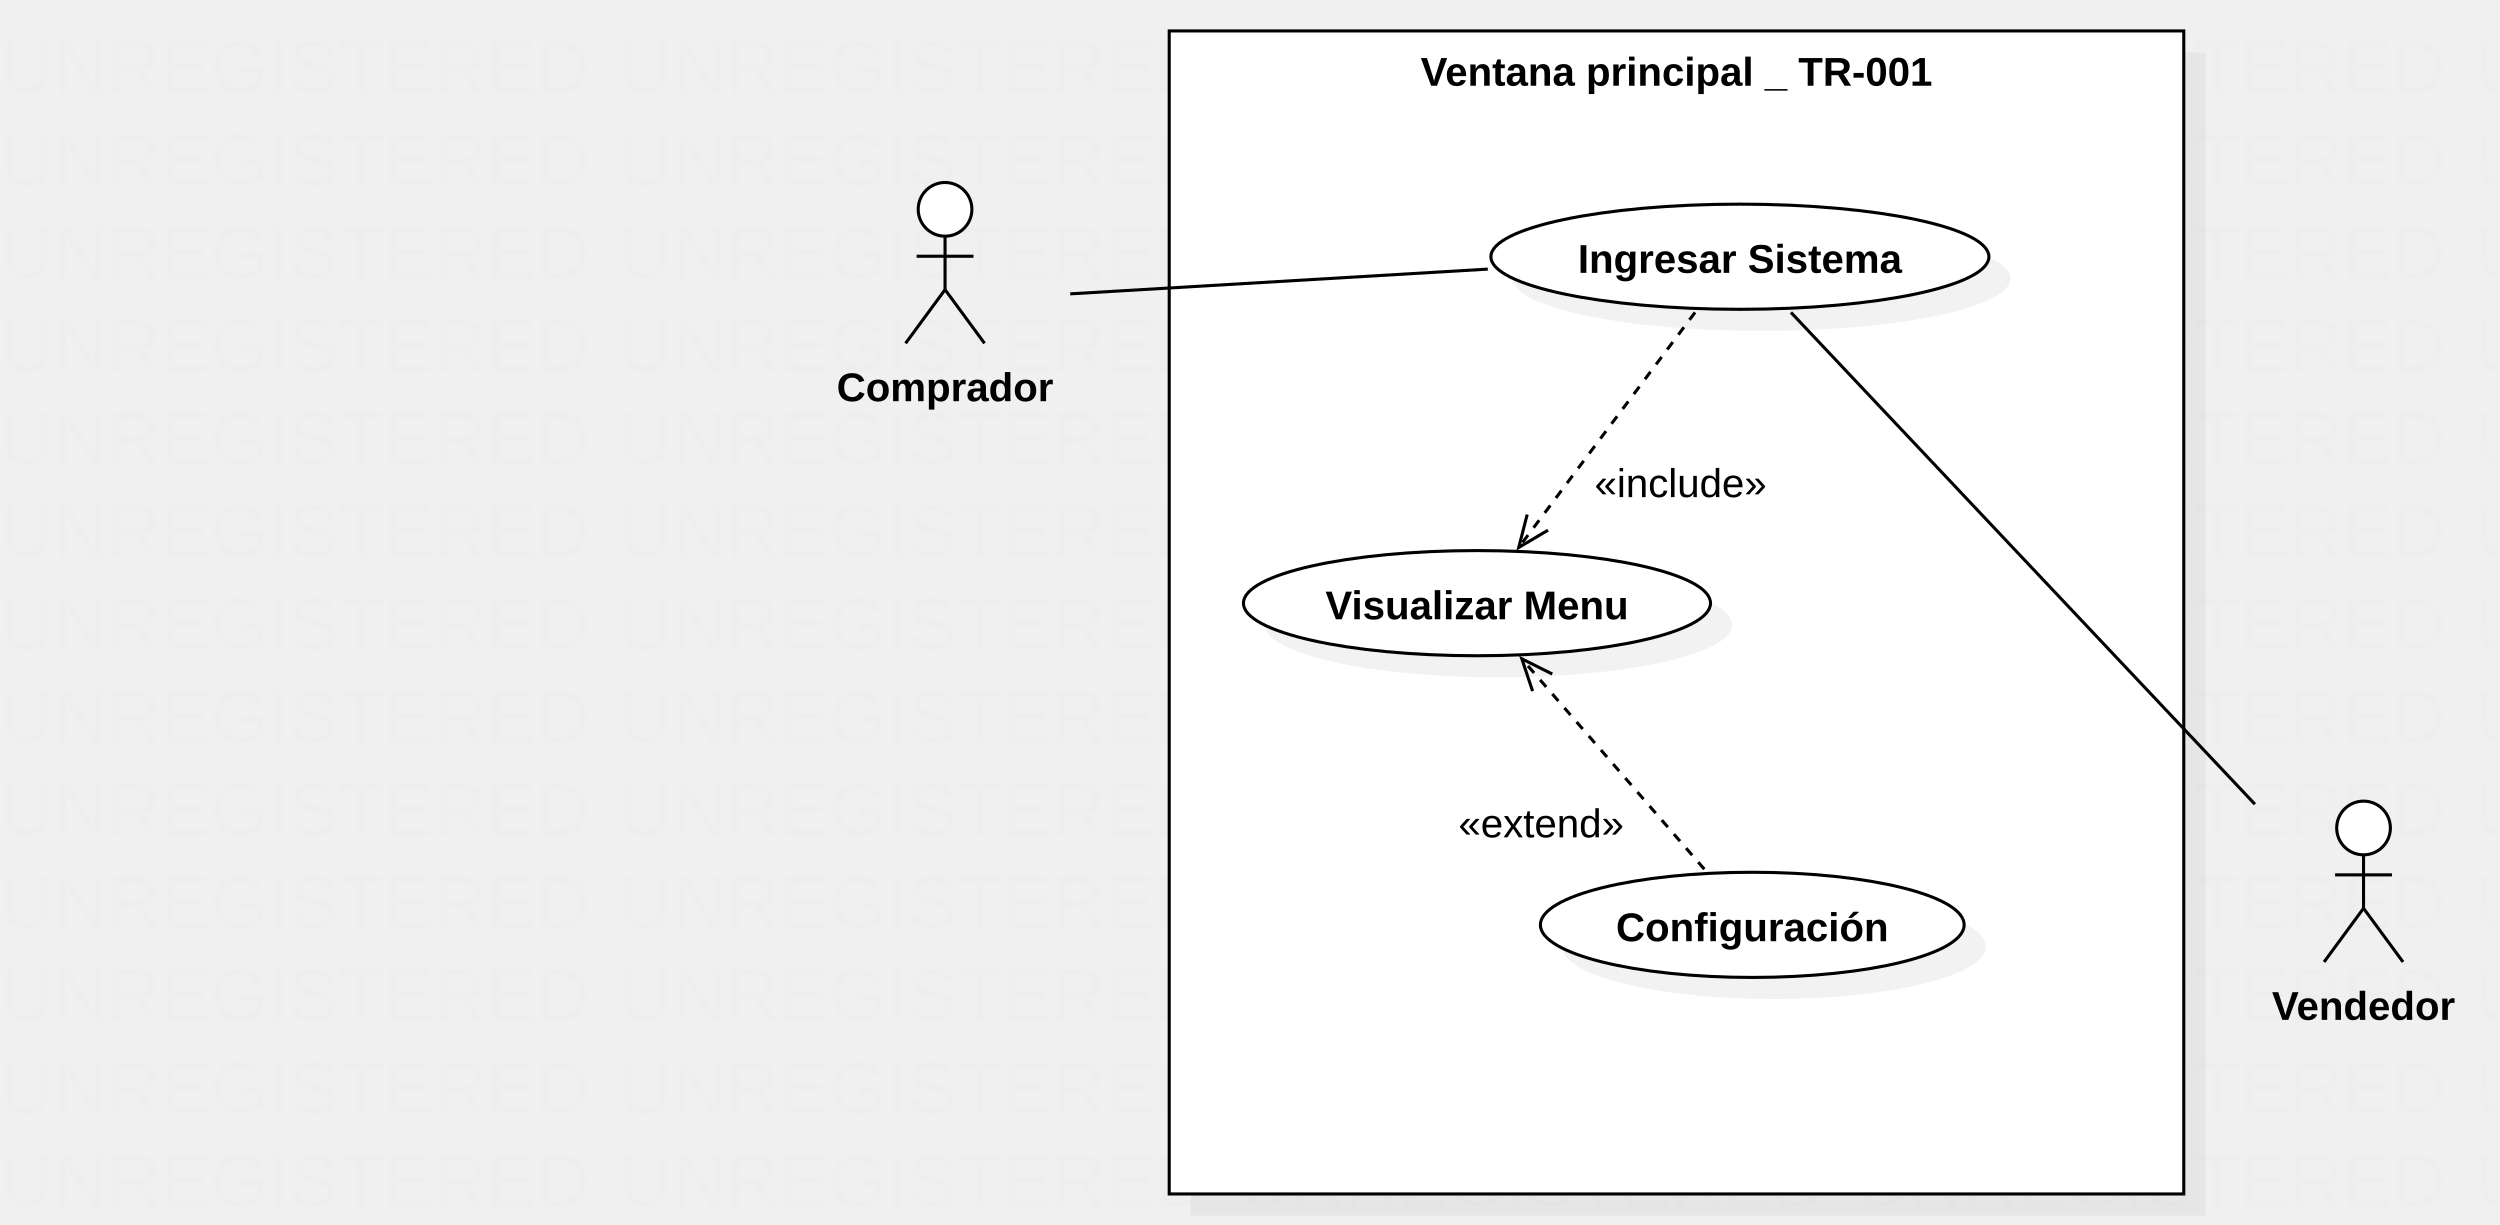
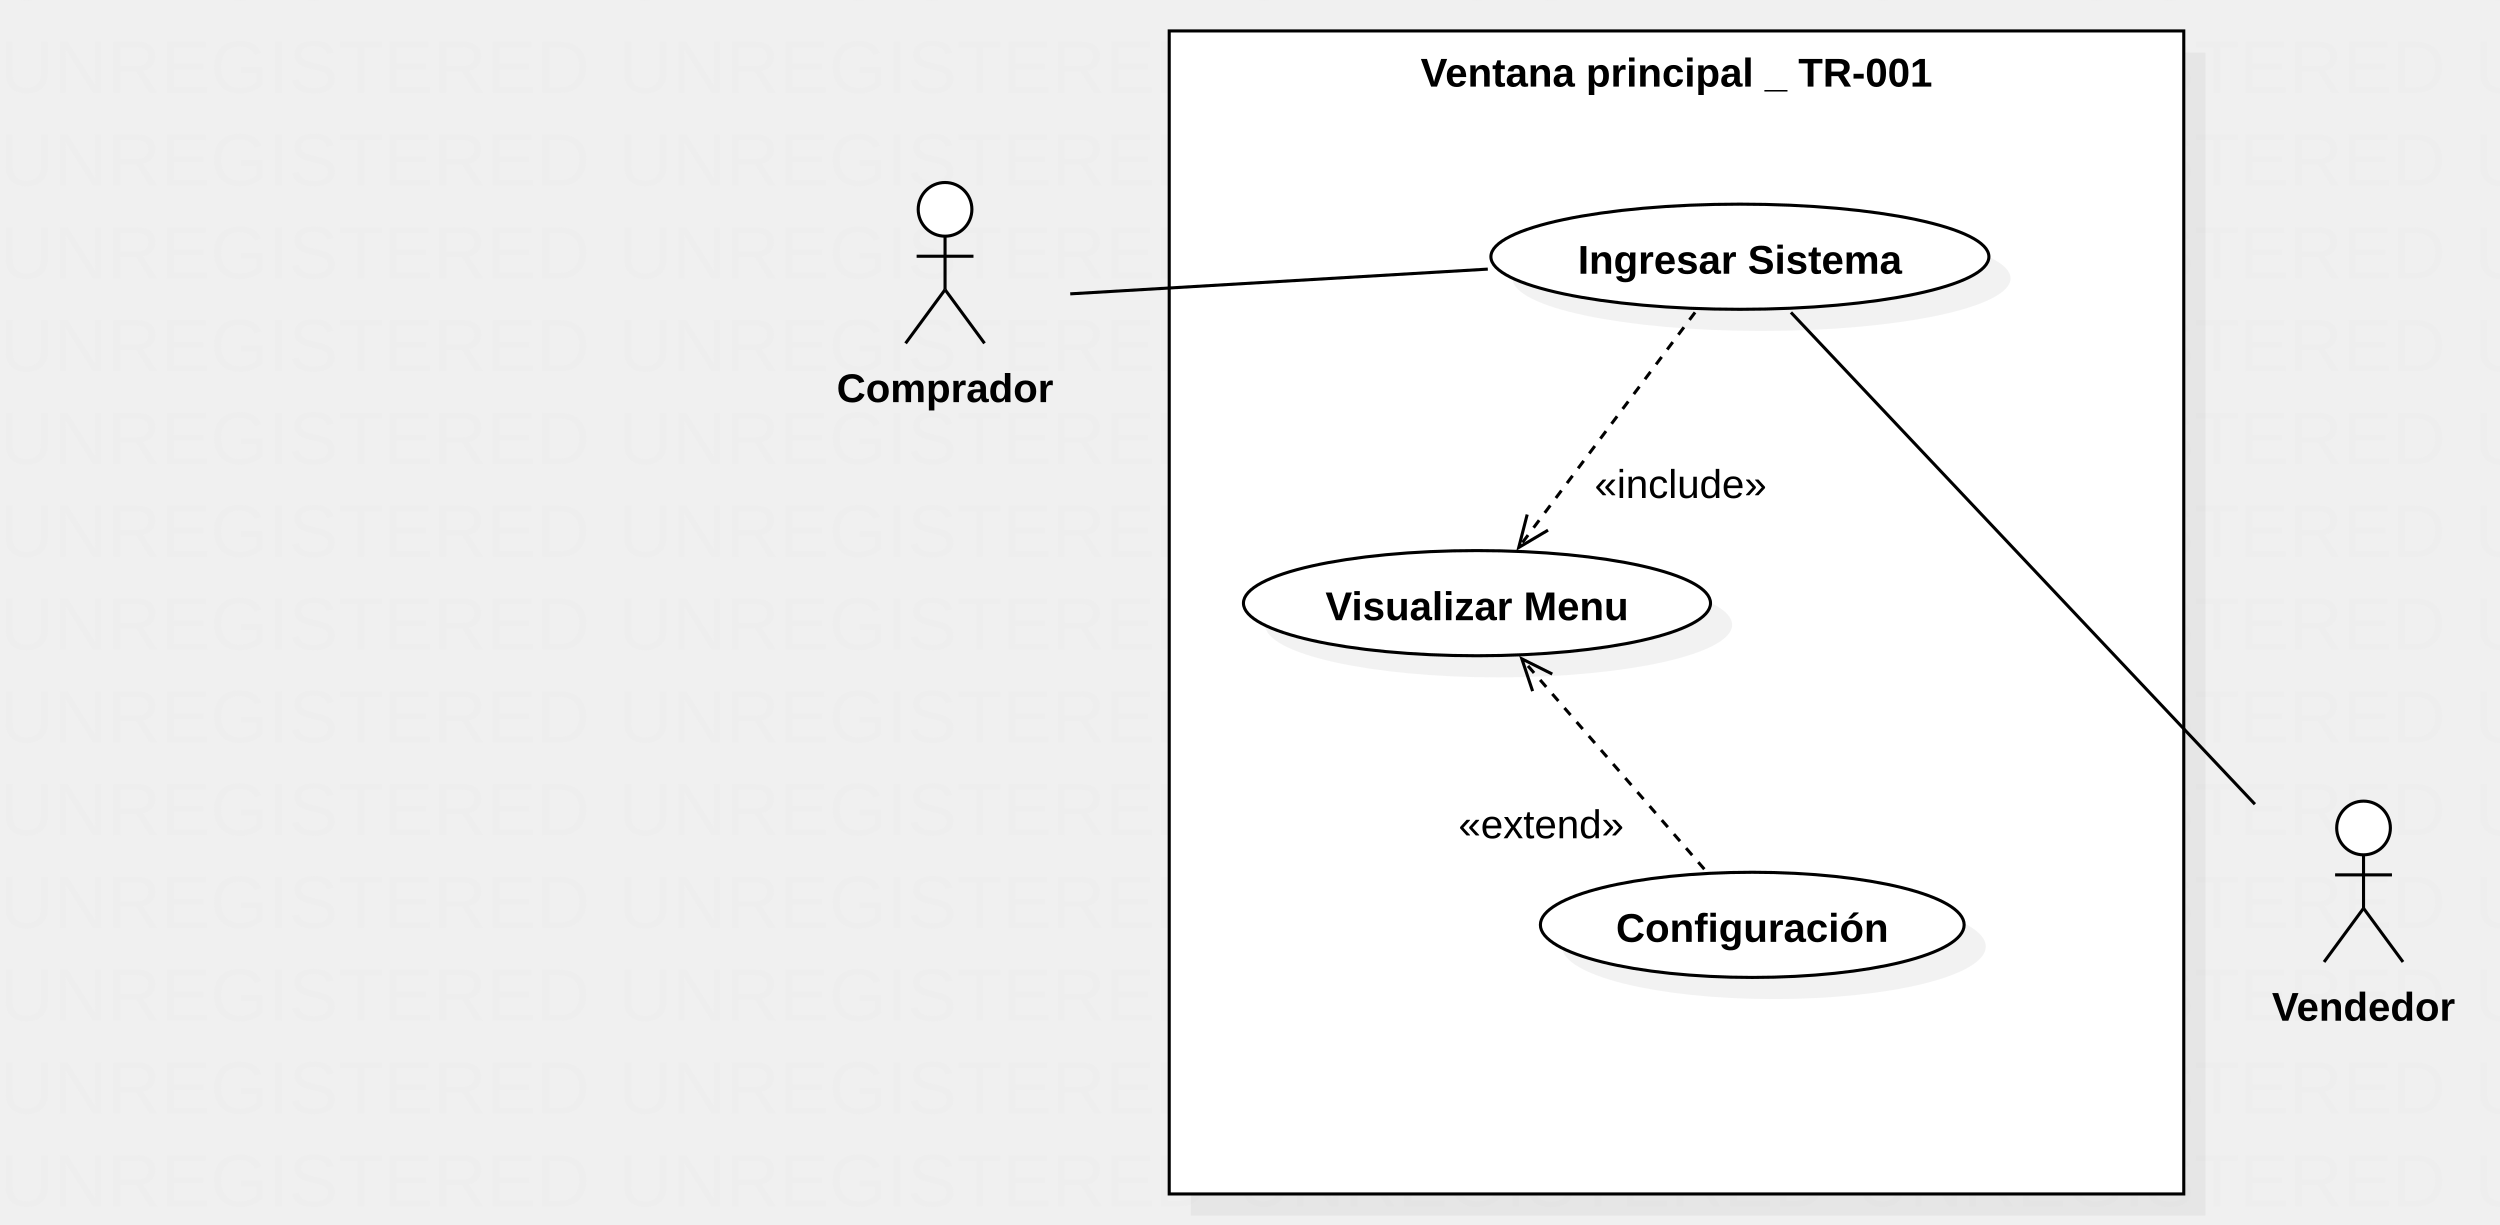
<svg xmlns="http://www.w3.org/2000/svg" version="1.1" width="808.236" height="396">
  <defs />
  <g>
    <text fill="#eeeeee" stroke="none" font-family="Arial" font-size="24px" font-style="normal" font-weight="normal" text-decoration="none" x="0" y="0">UNREGISTERED</text>
    <text fill="#eeeeee" stroke="none" font-family="Arial" font-size="24px" font-style="normal" font-weight="normal" text-decoration="none" x="0" y="30">UNREGISTERED</text>
    <text fill="#eeeeee" stroke="none" font-family="Arial" font-size="24px" font-style="normal" font-weight="normal" text-decoration="none" x="0" y="60">UNREGISTERED</text>
    <text fill="#eeeeee" stroke="none" font-family="Arial" font-size="24px" font-style="normal" font-weight="normal" text-decoration="none" x="0" y="90">UNREGISTERED</text>
    <text fill="#eeeeee" stroke="none" font-family="Arial" font-size="24px" font-style="normal" font-weight="normal" text-decoration="none" x="0" y="120">UNREGISTERED</text>
    <text fill="#eeeeee" stroke="none" font-family="Arial" font-size="24px" font-style="normal" font-weight="normal" text-decoration="none" x="0" y="150">UNREGISTERED</text>
    <text fill="#eeeeee" stroke="none" font-family="Arial" font-size="24px" font-style="normal" font-weight="normal" text-decoration="none" x="0" y="180">UNREGISTERED</text>
    <text fill="#eeeeee" stroke="none" font-family="Arial" font-size="24px" font-style="normal" font-weight="normal" text-decoration="none" x="0" y="210">UNREGISTERED</text>
    <text fill="#eeeeee" stroke="none" font-family="Arial" font-size="24px" font-style="normal" font-weight="normal" text-decoration="none" x="0" y="240">UNREGISTERED</text>
    <text fill="#eeeeee" stroke="none" font-family="Arial" font-size="24px" font-style="normal" font-weight="normal" text-decoration="none" x="0" y="270">UNREGISTERED</text>
    <text fill="#eeeeee" stroke="none" font-family="Arial" font-size="24px" font-style="normal" font-weight="normal" text-decoration="none" x="0" y="300">UNREGISTERED</text>
    <text fill="#eeeeee" stroke="none" font-family="Arial" font-size="24px" font-style="normal" font-weight="normal" text-decoration="none" x="0" y="330">UNREGISTERED</text>
    <text fill="#eeeeee" stroke="none" font-family="Arial" font-size="24px" font-style="normal" font-weight="normal" text-decoration="none" x="0" y="360">UNREGISTERED</text>
    <text fill="#eeeeee" stroke="none" font-family="Arial" font-size="24px" font-style="normal" font-weight="normal" text-decoration="none" x="0" y="390">UNREGISTERED</text>
    <text fill="#eeeeee" stroke="none" font-family="Arial" font-size="24px" font-style="normal" font-weight="normal" text-decoration="none" x="200" y="0">UNREGISTERED</text>
    <text fill="#eeeeee" stroke="none" font-family="Arial" font-size="24px" font-style="normal" font-weight="normal" text-decoration="none" x="200" y="30">UNREGISTERED</text>
    <text fill="#eeeeee" stroke="none" font-family="Arial" font-size="24px" font-style="normal" font-weight="normal" text-decoration="none" x="200" y="60">UNREGISTERED</text>
    <text fill="#eeeeee" stroke="none" font-family="Arial" font-size="24px" font-style="normal" font-weight="normal" text-decoration="none" x="200" y="90">UNREGISTERED</text>
    <text fill="#eeeeee" stroke="none" font-family="Arial" font-size="24px" font-style="normal" font-weight="normal" text-decoration="none" x="200" y="120">UNREGISTERED</text>
    <text fill="#eeeeee" stroke="none" font-family="Arial" font-size="24px" font-style="normal" font-weight="normal" text-decoration="none" x="200" y="150">UNREGISTERED</text>
    <text fill="#eeeeee" stroke="none" font-family="Arial" font-size="24px" font-style="normal" font-weight="normal" text-decoration="none" x="200" y="180">UNREGISTERED</text>
    <text fill="#eeeeee" stroke="none" font-family="Arial" font-size="24px" font-style="normal" font-weight="normal" text-decoration="none" x="200" y="210">UNREGISTERED</text>
    <text fill="#eeeeee" stroke="none" font-family="Arial" font-size="24px" font-style="normal" font-weight="normal" text-decoration="none" x="200" y="240">UNREGISTERED</text>
    <text fill="#eeeeee" stroke="none" font-family="Arial" font-size="24px" font-style="normal" font-weight="normal" text-decoration="none" x="200" y="270">UNREGISTERED</text>
    <text fill="#eeeeee" stroke="none" font-family="Arial" font-size="24px" font-style="normal" font-weight="normal" text-decoration="none" x="200" y="300">UNREGISTERED</text>
    <text fill="#eeeeee" stroke="none" font-family="Arial" font-size="24px" font-style="normal" font-weight="normal" text-decoration="none" x="200" y="330">UNREGISTERED</text>
    <text fill="#eeeeee" stroke="none" font-family="Arial" font-size="24px" font-style="normal" font-weight="normal" text-decoration="none" x="200" y="360">UNREGISTERED</text>
    <text fill="#eeeeee" stroke="none" font-family="Arial" font-size="24px" font-style="normal" font-weight="normal" text-decoration="none" x="200" y="390">UNREGISTERED</text>
    <text fill="#eeeeee" stroke="none" font-family="Arial" font-size="24px" font-style="normal" font-weight="normal" text-decoration="none" x="400" y="0">UNREGISTERED</text>
    <text fill="#eeeeee" stroke="none" font-family="Arial" font-size="24px" font-style="normal" font-weight="normal" text-decoration="none" x="400" y="30">UNREGISTERED</text>
    <text fill="#eeeeee" stroke="none" font-family="Arial" font-size="24px" font-style="normal" font-weight="normal" text-decoration="none" x="400" y="60">UNREGISTERED</text>
    <text fill="#eeeeee" stroke="none" font-family="Arial" font-size="24px" font-style="normal" font-weight="normal" text-decoration="none" x="400" y="90">UNREGISTERED</text>
    <text fill="#eeeeee" stroke="none" font-family="Arial" font-size="24px" font-style="normal" font-weight="normal" text-decoration="none" x="400" y="120">UNREGISTERED</text>
    <text fill="#eeeeee" stroke="none" font-family="Arial" font-size="24px" font-style="normal" font-weight="normal" text-decoration="none" x="400" y="150">UNREGISTERED</text>
    <text fill="#eeeeee" stroke="none" font-family="Arial" font-size="24px" font-style="normal" font-weight="normal" text-decoration="none" x="400" y="180">UNREGISTERED</text>
    <text fill="#eeeeee" stroke="none" font-family="Arial" font-size="24px" font-style="normal" font-weight="normal" text-decoration="none" x="400" y="210">UNREGISTERED</text>
    <text fill="#eeeeee" stroke="none" font-family="Arial" font-size="24px" font-style="normal" font-weight="normal" text-decoration="none" x="400" y="240">UNREGISTERED</text>
    <text fill="#eeeeee" stroke="none" font-family="Arial" font-size="24px" font-style="normal" font-weight="normal" text-decoration="none" x="400" y="270">UNREGISTERED</text>
    <text fill="#eeeeee" stroke="none" font-family="Arial" font-size="24px" font-style="normal" font-weight="normal" text-decoration="none" x="400" y="300">UNREGISTERED</text>
    <text fill="#eeeeee" stroke="none" font-family="Arial" font-size="24px" font-style="normal" font-weight="normal" text-decoration="none" x="400" y="330">UNREGISTERED</text>
    <text fill="#eeeeee" stroke="none" font-family="Arial" font-size="24px" font-style="normal" font-weight="normal" text-decoration="none" x="400" y="360">UNREGISTERED</text>
    <text fill="#eeeeee" stroke="none" font-family="Arial" font-size="24px" font-style="normal" font-weight="normal" text-decoration="none" x="400" y="390">UNREGISTERED</text>
    <text fill="#eeeeee" stroke="none" font-family="Arial" font-size="24px" font-style="normal" font-weight="normal" text-decoration="none" x="600" y="0">UNREGISTERED</text>
    <text fill="#eeeeee" stroke="none" font-family="Arial" font-size="24px" font-style="normal" font-weight="normal" text-decoration="none" x="600" y="30">UNREGISTERED</text>
    <text fill="#eeeeee" stroke="none" font-family="Arial" font-size="24px" font-style="normal" font-weight="normal" text-decoration="none" x="600" y="60">UNREGISTERED</text>
    <text fill="#eeeeee" stroke="none" font-family="Arial" font-size="24px" font-style="normal" font-weight="normal" text-decoration="none" x="600" y="90">UNREGISTERED</text>
    <text fill="#eeeeee" stroke="none" font-family="Arial" font-size="24px" font-style="normal" font-weight="normal" text-decoration="none" x="600" y="120">UNREGISTERED</text>
    <text fill="#eeeeee" stroke="none" font-family="Arial" font-size="24px" font-style="normal" font-weight="normal" text-decoration="none" x="600" y="150">UNREGISTERED</text>
    <text fill="#eeeeee" stroke="none" font-family="Arial" font-size="24px" font-style="normal" font-weight="normal" text-decoration="none" x="600" y="180">UNREGISTERED</text>
    <text fill="#eeeeee" stroke="none" font-family="Arial" font-size="24px" font-style="normal" font-weight="normal" text-decoration="none" x="600" y="210">UNREGISTERED</text>
    <text fill="#eeeeee" stroke="none" font-family="Arial" font-size="24px" font-style="normal" font-weight="normal" text-decoration="none" x="600" y="240">UNREGISTERED</text>
    <text fill="#eeeeee" stroke="none" font-family="Arial" font-size="24px" font-style="normal" font-weight="normal" text-decoration="none" x="600" y="270">UNREGISTERED</text>
    <text fill="#eeeeee" stroke="none" font-family="Arial" font-size="24px" font-style="normal" font-weight="normal" text-decoration="none" x="600" y="300">UNREGISTERED</text>
    <text fill="#eeeeee" stroke="none" font-family="Arial" font-size="24px" font-style="normal" font-weight="normal" text-decoration="none" x="600" y="330">UNREGISTERED</text>
    <text fill="#eeeeee" stroke="none" font-family="Arial" font-size="24px" font-style="normal" font-weight="normal" text-decoration="none" x="600" y="360">UNREGISTERED</text>
    <text fill="#eeeeee" stroke="none" font-family="Arial" font-size="24px" font-style="normal" font-weight="normal" text-decoration="none" x="600" y="390">UNREGISTERED</text>
    <text fill="#eeeeee" stroke="none" font-family="Arial" font-size="24px" font-style="normal" font-weight="normal" text-decoration="none" x="800" y="0">UNREGISTERED</text>
    <text fill="#eeeeee" stroke="none" font-family="Arial" font-size="24px" font-style="normal" font-weight="normal" text-decoration="none" x="800" y="30">UNREGISTERED</text>
    <text fill="#eeeeee" stroke="none" font-family="Arial" font-size="24px" font-style="normal" font-weight="normal" text-decoration="none" x="800" y="60">UNREGISTERED</text>
    <text fill="#eeeeee" stroke="none" font-family="Arial" font-size="24px" font-style="normal" font-weight="normal" text-decoration="none" x="800" y="90">UNREGISTERED</text>
    <text fill="#eeeeee" stroke="none" font-family="Arial" font-size="24px" font-style="normal" font-weight="normal" text-decoration="none" x="800" y="120">UNREGISTERED</text>
    <text fill="#eeeeee" stroke="none" font-family="Arial" font-size="24px" font-style="normal" font-weight="normal" text-decoration="none" x="800" y="150">UNREGISTERED</text>
    <text fill="#eeeeee" stroke="none" font-family="Arial" font-size="24px" font-style="normal" font-weight="normal" text-decoration="none" x="800" y="180">UNREGISTERED</text>
    <text fill="#eeeeee" stroke="none" font-family="Arial" font-size="24px" font-style="normal" font-weight="normal" text-decoration="none" x="800" y="210">UNREGISTERED</text>
    <text fill="#eeeeee" stroke="none" font-family="Arial" font-size="24px" font-style="normal" font-weight="normal" text-decoration="none" x="800" y="240">UNREGISTERED</text>
    <text fill="#eeeeee" stroke="none" font-family="Arial" font-size="24px" font-style="normal" font-weight="normal" text-decoration="none" x="800" y="270">UNREGISTERED</text>
    <text fill="#eeeeee" stroke="none" font-family="Arial" font-size="24px" font-style="normal" font-weight="normal" text-decoration="none" x="800" y="300">UNREGISTERED</text>
    <text fill="#eeeeee" stroke="none" font-family="Arial" font-size="24px" font-style="normal" font-weight="normal" text-decoration="none" x="800" y="330">UNREGISTERED</text>
    <text fill="#eeeeee" stroke="none" font-family="Arial" font-size="24px" font-style="normal" font-weight="normal" text-decoration="none" x="800" y="360">UNREGISTERED</text>
    <text fill="#eeeeee" stroke="none" font-family="Arial" font-size="24px" font-style="normal" font-weight="normal" text-decoration="none" x="800" y="390">UNREGISTERED</text>
    <g transform="translate(-182,-278) scale(1,1)">
      <rect fill="#C0C0C0" stroke="none" x="567" y="295" width="328" height="376" opacity="0.2" />
    </g>
    <g transform="translate(-182,-278) scale(1,1)">
      <rect fill="#ffffff" stroke="none" x="560" y="288" width="328" height="376" />
    </g>
    <g transform="translate(-182,-278) scale(1,1)">
      <path fill="none" stroke="#000000" d="M 560 288 L 888 288 L 888 664 L 560 664 L 560 288 Z Z" stroke-miterlimit="10" />
    </g>
    <g transform="translate(-182,-278) scale(1,1)">
      <g>
        <path fill="none" stroke="none" />
-         <text fill="#000000" stroke="none" font-family="Arial" font-size="13px" font-style="normal" font-weight="bold" text-decoration="none" x="641.277" y="305.71">Ventana principal _ TR-001</text>
+         <text fill="#000000" stroke="none" font-family="Arial" font-size="13px" font-style="normal" font-weight="bold" text-decoration="none" x="641.277" y="306">Ventana principal _ TR-001</text>
      </g>
    </g>
    <g transform="translate(-182,-278) scale(1,1)">
      <path fill="#ffffff" stroke="none" d="M 478.85 345.68 C 478.85 340.886 482.736 337 487.53 337 C 492.323 337 496.209 340.886 496.209 345.68 C 496.209 350.474 492.323 354.36 487.53 354.36 C 482.736 354.36 478.85 350.474 478.85 345.68 Z" />
    </g>
    <g transform="translate(-182,-278) scale(1,1)">
      <path fill="none" stroke="#000000" d="M 478.85 345.68 C 478.85 340.886 482.736 337 487.53 337 C 492.323 337 496.209 340.886 496.209 345.68 C 496.209 350.474 492.323 354.36 487.53 354.36 C 482.736 354.36 478.85 350.474 478.85 345.68 Z" stroke-miterlimit="10" />
    </g>
    <g transform="translate(-182,-278) scale(1,1)">
      <path fill="none" stroke="#000000" d="M 487.53 354.36 L 487.53 371.64" stroke-miterlimit="10" />
    </g>
    <g transform="translate(-182,-278) scale(1,1)">
      <path fill="none" stroke="#000000" d="M 478.34 360.84 L 496.719 360.84" stroke-miterlimit="10" />
    </g>
    <g transform="translate(-182,-278) scale(1,1)">
      <path fill="none" stroke="#000000" d="M 487.53 371.64 L 474.766 389" stroke-miterlimit="10" />
    </g>
    <g transform="translate(-182,-278) scale(1,1)">
      <path fill="none" stroke="#000000" d="M 487.53 371.64 L 500.293 389" stroke-miterlimit="10" />
    </g>
    <g transform="translate(-182,-278) scale(1,1)">
      <g>
        <path fill="none" stroke="none" />
-         <text fill="#000000" stroke="none" font-family="Arial" font-size="13px" font-style="normal" font-weight="bold" text-decoration="none" x="452.5" y="407.71">Comprador</text>
+         <text fill="#000000" stroke="none" font-family="Arial" font-size="13px" font-style="normal" font-weight="bold" text-decoration="none" x="452.5" y="408">Comprador</text>
      </g>
    </g>
    <g transform="translate(-182,-278) scale(1,1)">
      <path fill="#ffffff" stroke="none" d="M 937.439 545.68 C 937.439 540.886 941.325 537 946.118 537 C 950.912 537 954.797 540.886 954.797 545.68 C 954.797 550.474 950.912 554.36 946.118 554.36 C 941.325 554.36 937.439 550.474 937.439 545.68 Z" />
    </g>
    <g transform="translate(-182,-278) scale(1,1)">
      <path fill="none" stroke="#000000" d="M 937.439 545.68 C 937.439 540.886 941.325 537 946.118 537 C 950.912 537 954.797 540.886 954.797 545.68 C 954.797 550.474 950.912 554.36 946.118 554.36 C 941.325 554.36 937.439 550.474 937.439 545.68 Z" stroke-miterlimit="10" />
    </g>
    <g transform="translate(-182,-278) scale(1,1)">
      <path fill="none" stroke="#000000" d="M 946.118 554.36 L 946.118 571.64" stroke-miterlimit="10" />
    </g>
    <g transform="translate(-182,-278) scale(1,1)">
      <path fill="none" stroke="#000000" d="M 936.928 560.84 L 955.308 560.84" stroke-miterlimit="10" />
    </g>
    <g transform="translate(-182,-278) scale(1,1)">
      <path fill="none" stroke="#000000" d="M 946.118 571.64 L 933.355 589" stroke-miterlimit="10" />
    </g>
    <g transform="translate(-182,-278) scale(1,1)">
      <path fill="none" stroke="#000000" d="M 946.118 571.64 L 958.882 589" stroke-miterlimit="10" />
    </g>
    <g transform="translate(-182,-278) scale(1,1)">
      <g>
        <path fill="none" stroke="none" />
-         <text fill="#000000" stroke="none" font-family="Arial" font-size="13px" font-style="normal" font-weight="bold" text-decoration="none" x="916.5" y="607.71">Vendedor</text>
+         <text fill="#000000" stroke="none" font-family="Arial" font-size="13px" font-style="normal" font-weight="bold" text-decoration="none" x="916.5" y="608">Vendedor</text>
      </g>
    </g>
    <g transform="translate(-182,-278) scale(1,1)">
      <path fill="#C0C0C0" stroke="none" d="M 671 368 C 671 358.611 707.041 351 751.5 351 C 795.959 351 832 358.611 832 368 C 832 377.389 795.959 385 751.5 385 C 707.041 385 671 377.389 671 368 Z" opacity="0.2" />
    </g>
    <g transform="translate(-182,-278) scale(1,1)">
      <path fill="#ffffff" stroke="none" d="M 664 361 C 664 351.611 700.041 344 744.5 344 C 788.959 344 825 351.611 825 361 C 825 370.389 788.959 378 744.5 378 C 700.041 378 664 370.389 664 361 Z" />
    </g>
    <g transform="translate(-182,-278) scale(1,1)">
      <path fill="none" stroke="#000000" d="M 664 361 C 664 351.611 700.041 344 744.5 344 C 788.959 344 825 351.611 825 361 C 825 370.389 788.959 378 744.5 378 C 700.041 378 664 370.389 664 361 Z" stroke-miterlimit="10" />
    </g>
    <g transform="translate(-182,-278) scale(1,1)">
      <g>
        <path fill="none" stroke="none" />
-         <text fill="#000000" stroke="none" font-family="Arial" font-size="13px" font-style="normal" font-weight="bold" text-decoration="none" x="692.113" y="366.21">Ingresar Sistema</text>
+         <text fill="#000000" stroke="none" font-family="Arial" font-size="13px" font-style="normal" font-weight="bold" text-decoration="none" x="692.113" y="366.5">Ingresar Sistema</text>
      </g>
    </g>
    <g transform="translate(-182,-278) scale(1,1)">
      <path fill="#C0C0C0" stroke="none" d="M 591 480 C 591 470.611 624.802 463 666.5 463 C 708.198 463 742 470.611 742 480 C 742 489.389 708.198 497 666.5 497 C 624.802 497 591 489.389 591 480 Z" opacity="0.2" />
    </g>
    <g transform="translate(-182,-278) scale(1,1)">
      <path fill="#ffffff" stroke="none" d="M 584 473 C 584 463.611 617.802 456 659.5 456 C 701.198 456 735 463.611 735 473 C 735 482.389 701.198 490 659.5 490 C 617.802 490 584 482.389 584 473 Z" />
    </g>
    <g transform="translate(-182,-278) scale(1,1)">
      <path fill="none" stroke="#000000" d="M 584 473 C 584 463.611 617.802 456 659.5 456 C 701.198 456 735 463.611 735 473 C 735 482.389 701.198 490 659.5 490 C 617.802 490 584 482.389 584 473 Z" stroke-miterlimit="10" />
    </g>
    <g transform="translate(-182,-278) scale(1,1)">
      <g>
        <path fill="none" stroke="none" />
-         <text fill="#000000" stroke="none" font-family="Arial" font-size="13px" font-style="normal" font-weight="bold" text-decoration="none" x="610.493" y="478.21">Visualizar Menu</text>
+         <text fill="#000000" stroke="none" font-family="Arial" font-size="13px" font-style="normal" font-weight="bold" text-decoration="none" x="610.493" y="478.5">Visualizar Menu</text>
      </g>
    </g>
    <g transform="translate(-182,-278) scale(1,1)">
      <path fill="#C0C0C0" stroke="none" d="M 687 584 C 687 574.611 717.668 567 755.5 567 C 793.332 567 824 574.611 824 584 C 824 593.389 793.332 601 755.5 601 C 717.668 601 687 593.389 687 584 Z" opacity="0.2" />
    </g>
    <g transform="translate(-182,-278) scale(1,1)">
      <path fill="#ffffff" stroke="none" d="M 680 577 C 680 567.611 710.668 560 748.5 560 C 786.332 560 817 567.611 817 577 C 817 586.389 786.332 594 748.5 594 C 710.668 594 680 586.389 680 577 Z" />
    </g>
    <g transform="translate(-182,-278) scale(1,1)">
      <path fill="none" stroke="#000000" d="M 680 577 C 680 567.611 710.668 560 748.5 560 C 786.332 560 817 567.611 817 577 C 817 586.389 786.332 594 748.5 594 C 710.668 594 680 586.389 680 577 Z" stroke-miterlimit="10" />
    </g>
    <g transform="translate(-182,-278) scale(1,1)">
      <g>
        <path fill="none" stroke="none" />
-         <text fill="#000000" stroke="none" font-family="Arial" font-size="13px" font-style="normal" font-weight="bold" text-decoration="none" x="704.447" y="582.286">Configuración</text>
+         <text fill="#000000" stroke="none" font-family="Arial" font-size="13px" font-style="normal" font-weight="bold" text-decoration="none" x="704.447" y="582.5">Configuración</text>
      </g>
    </g>
    <g transform="translate(-182,-278) scale(1,1)">
      <path fill="none" stroke="#000000" d="M 528 373 L 663 365" stroke-miterlimit="10" />
    </g>
    <g transform="translate(-182,-278) scale(1,1)">
      <path fill="none" stroke="#000000" d="M 911 538 L 761 379" stroke-miterlimit="10" />
    </g>
    <g transform="translate(-182,-278) scale(1,1)">
      <path fill="none" stroke="#000000" d="M 730 379 L 673 455" stroke-miterlimit="10" stroke-dasharray="3" />
    </g>
    <g transform="translate(-182,-278) scale(1,1)">
      <path fill="none" stroke="#000000" d="M 675.73 444.344 L 673 455 L 682.465 449.396" stroke-miterlimit="10" />
    </g>
    <g transform="translate(-182,-278) scale(1,1)">
      <g>
        <path fill="none" stroke="none" />
-         <text fill="#000000" stroke="none" font-family="Arial" font-size="13px" font-style="normal" font-weight="normal" text-decoration="none" x="697.5" y="438.71">«include»</text>
+         <text fill="#000000" stroke="none" font-family="Arial" font-size="13px" font-style="normal" font-weight="normal" text-decoration="none" x="697.5" y="439">«include»</text>
      </g>
    </g>
    <g transform="translate(-182,-278) scale(1,1)">
      <path fill="none" stroke="#000000" d="M 733 559 L 674 491" stroke-miterlimit="10" stroke-dasharray="3" />
    </g>
    <g transform="translate(-182,-278) scale(1,1)">
      <path fill="none" stroke="#000000" d="M 683.84 495.917 L 674 491 L 677.481 501.435" stroke-miterlimit="10" />
    </g>
    <g transform="translate(-182,-278) scale(1,1)">
      <g>
        <path fill="none" stroke="none" />
-         <text fill="#000000" stroke="none" font-family="Arial" font-size="13px" font-style="normal" font-weight="normal" text-decoration="none" x="653.5" y="548.71">«extend»</text>
+         <text fill="#000000" stroke="none" font-family="Arial" font-size="13px" font-style="normal" font-weight="normal" text-decoration="none" x="653.5" y="549">«extend»</text>
      </g>
    </g>
  </g>
</svg>
